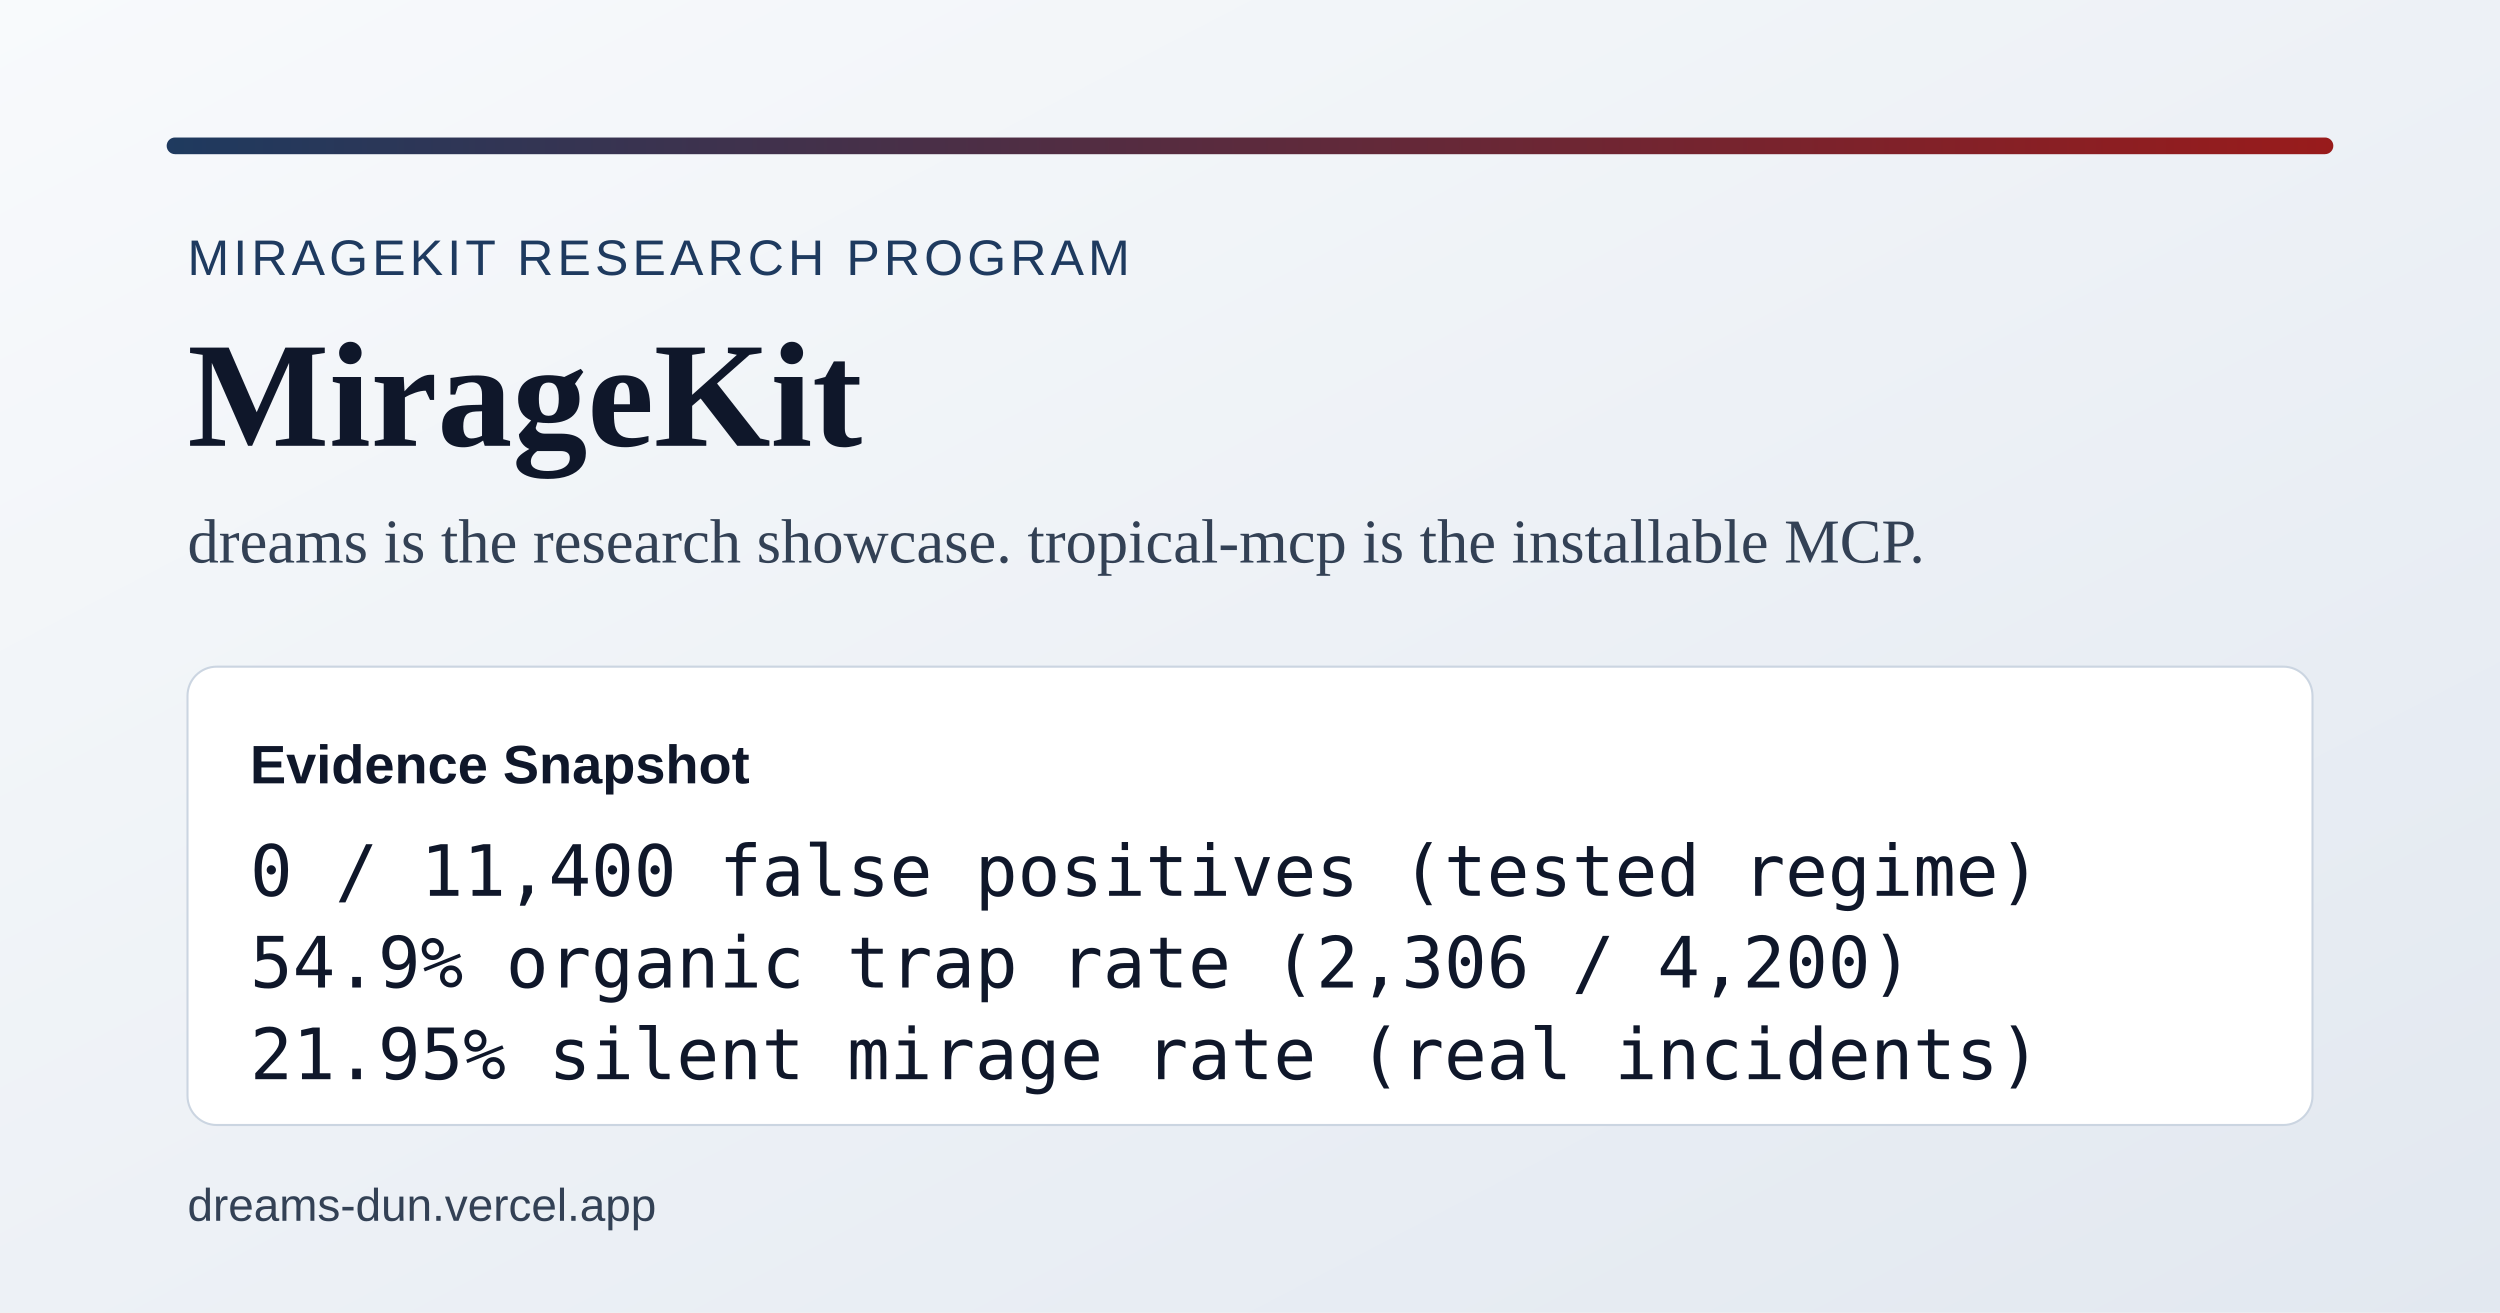
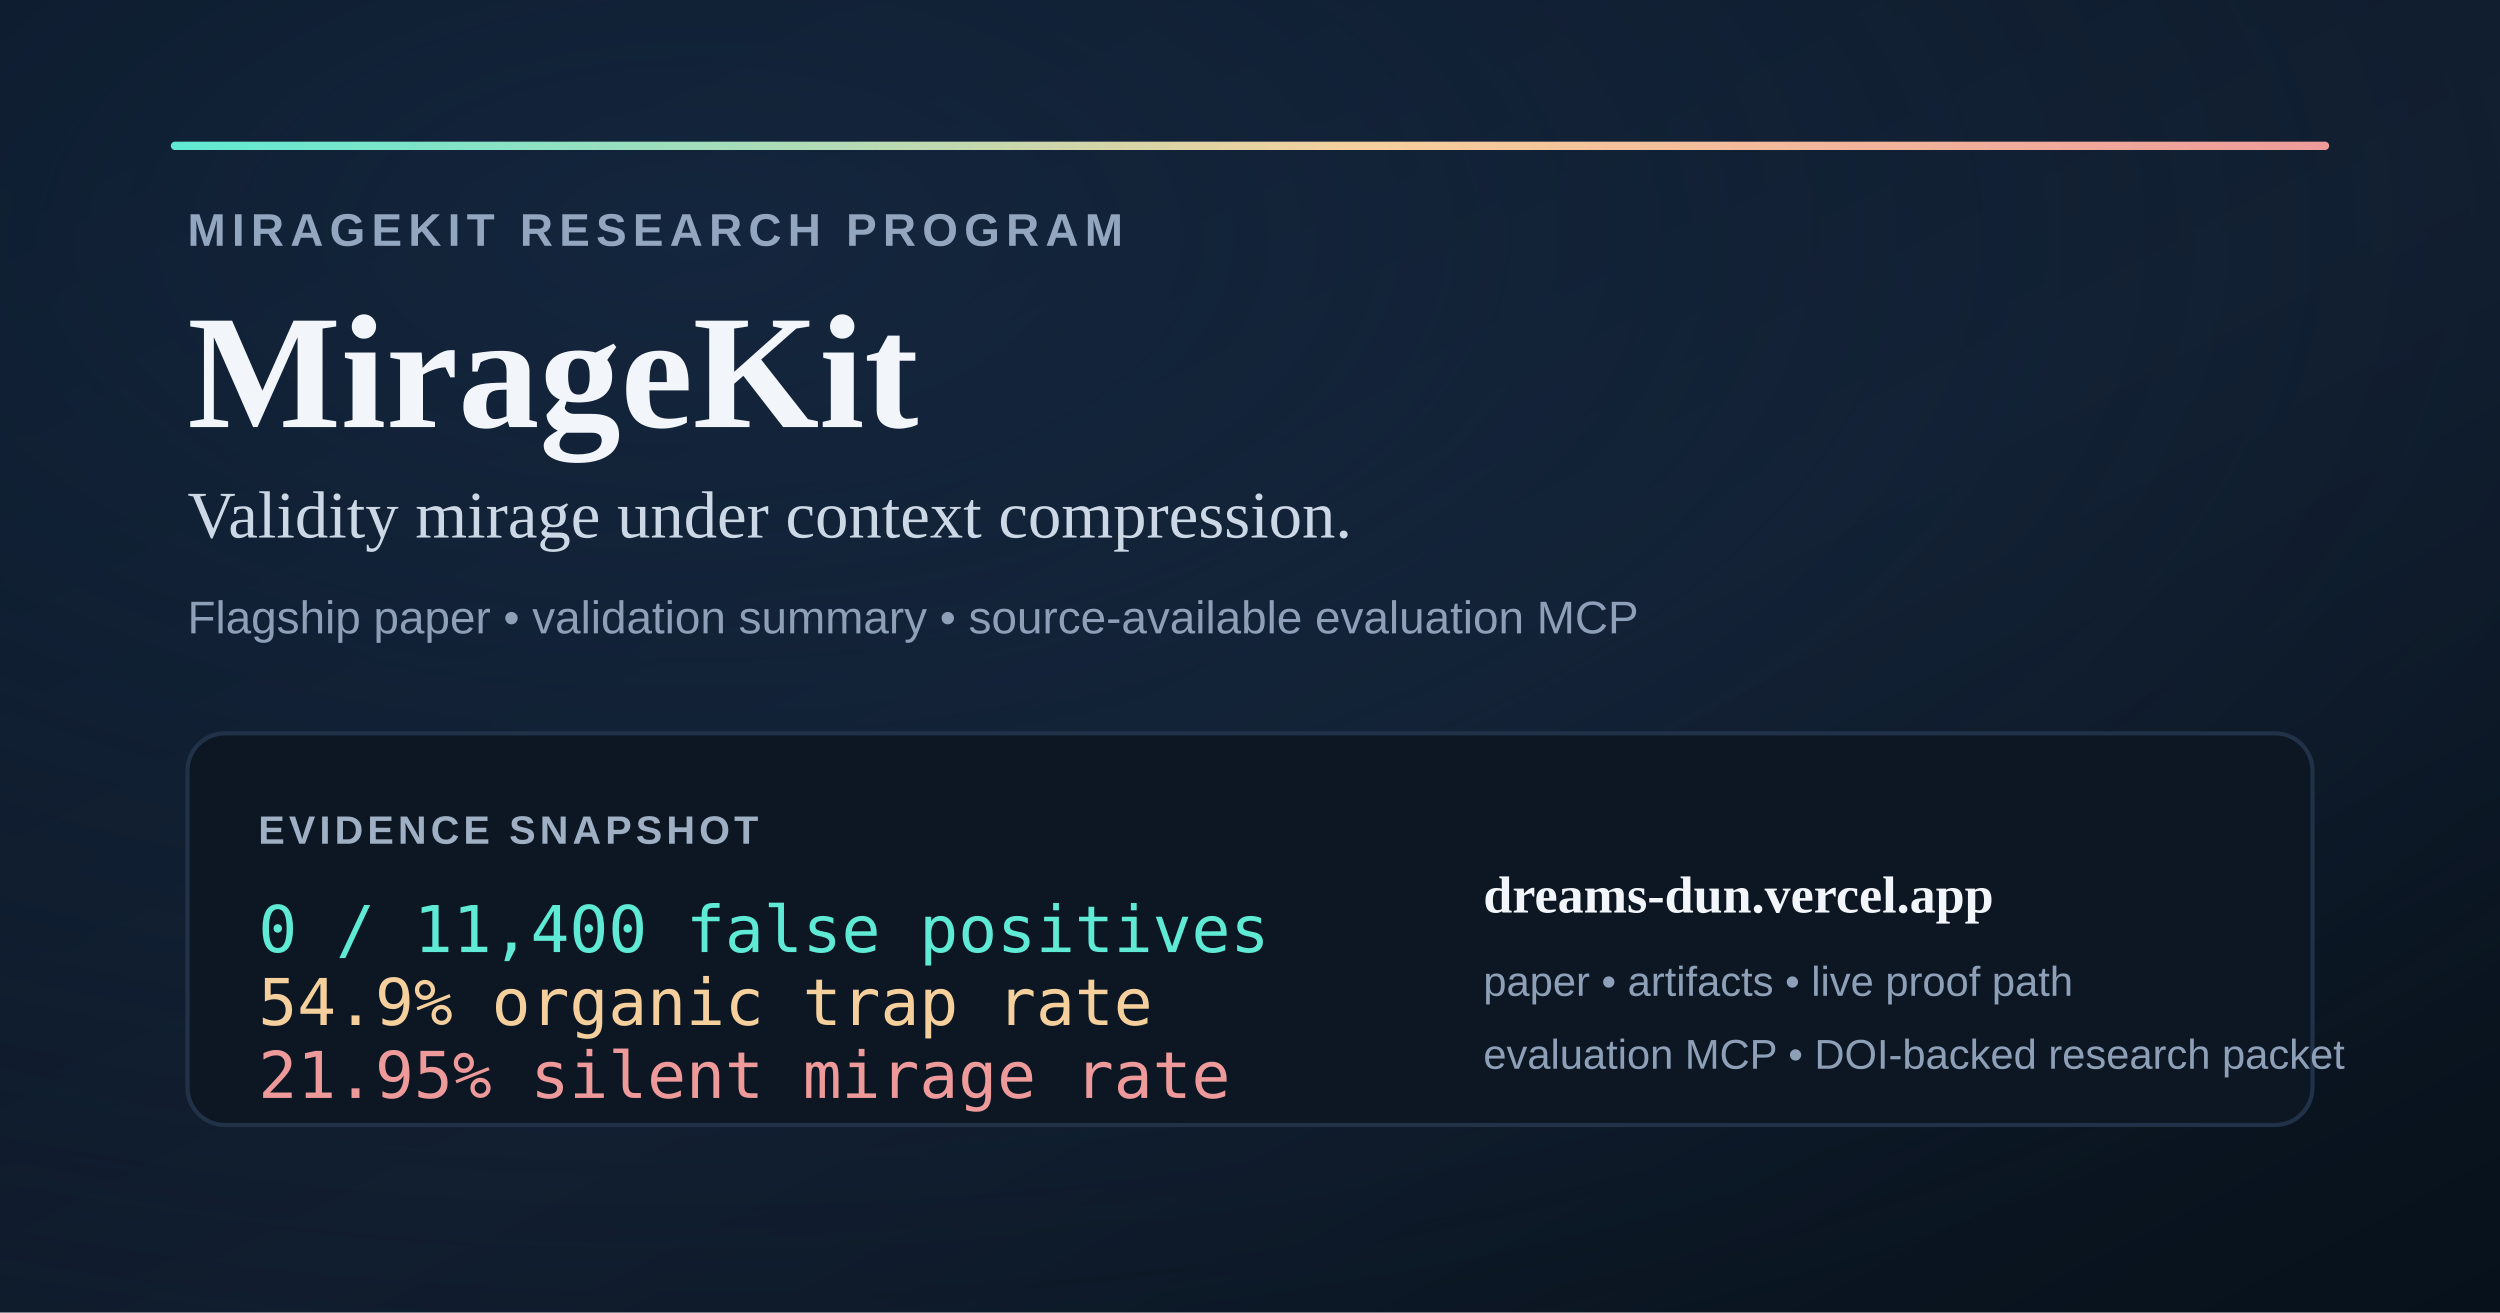
- <svg xmlns="http://www.w3.org/2000/svg" width="1200" height="630" viewBox="0 0 1200 630">
+ <svg xmlns="http://www.w3.org/2000/svg" width="1200" height="630" viewBox="0 0 1200 630" role="img" aria-labelledby="title desc">
  <defs>
    <linearGradient id="bg" x1="0" y1="0" x2="1" y2="1">
-       <stop offset="0%" stop-color="#f8fafc" />
-       <stop offset="100%" stop-color="#e2e8f0" />
+       <stop offset="0%" stop-color="#08111d" />
+       <stop offset="55%" stop-color="#101c2c" />
+       <stop offset="100%" stop-color="#07111b" />
    </linearGradient>
    <linearGradient id="rule" x1="0" y1="0" x2="1" y2="0">
-       <stop offset="0%" stop-color="#1e3a5f" />
-       <stop offset="100%" stop-color="#991b1b" />
+       <stop offset="0%" stop-color="#5eead4" />
+       <stop offset="55%" stop-color="#f5d09d" />
+       <stop offset="100%" stop-color="#ef9a9a" />
    </linearGradient>
+     <radialGradient id="glow" cx="0.28" cy="0.18" r="0.92">
+       <stop offset="0%" stop-color="#1a3251" stop-opacity="0.56" />
+       <stop offset="100%" stop-color="#1a3251" stop-opacity="0" />
+     </radialGradient>
  </defs>
  <rect width="1200" height="630" fill="url(#bg)" />
-   <rect x="80" y="66" width="1040" height="8" rx="4" fill="url(#rule)" />
-   <text x="90" y="132" fill="#1e3a5f" font-family="IBM Plex Sans, Arial, sans-serif" font-size="24" letter-spacing="2">MIRAGEKIT RESEARCH PROGRAM</text>
-   <text x="90" y="214" fill="#0f172a" font-family="Source Serif 4, Georgia, serif" font-size="72" font-weight="700">MirageKit</text>
-   <text x="90" y="270" fill="#334155" font-family="Source Serif 4, Georgia, serif" font-size="30">dreams is the research showcase. tropical-mcp is the installable MCP.</text>
-   <rect x="90" y="320" width="1020" height="220" rx="14" fill="#ffffff" stroke="#cbd5e1" />
-   <text x="120" y="376" fill="#0f172a" font-family="IBM Plex Sans, Arial, sans-serif" font-size="26" font-weight="600">Evidence Snapshot</text>
-   <text x="120" y="430" fill="#0f172a" font-family="JetBrains Mono, monospace" font-size="34">0 / 11,400 false positives (tested regime)</text>
-   <text x="120" y="474" fill="#0f172a" font-family="JetBrains Mono, monospace" font-size="34">54.9% organic trap rate (2,306 / 4,200)</text>
-   <text x="120" y="518" fill="#0f172a" font-family="JetBrains Mono, monospace" font-size="34">21.95% silent mirage rate (real incidents)</text>
-   <text x="90" y="586" fill="#334155" font-family="IBM Plex Sans, Arial, sans-serif" font-size="22">dreams-dun.vercel.app</text>
+   <rect width="1200" height="630" fill="url(#glow)" />
+   <rect x="82" y="68" width="1036" height="4" rx="2" fill="url(#rule)" />
+   <text x="90" y="118" fill="#93a6bf" font-family="IBM Plex Sans, Arial, sans-serif" font-size="22" font-weight="600" letter-spacing="3">MIRAGEKIT RESEARCH PROGRAM</text>
+   <text x="90" y="205" fill="#f2f5f9" font-family="Source Serif 4, Georgia, serif" font-size="78" font-weight="700">MirageKit</text>
+   <text x="90" y="258" fill="#cdd8e6" font-family="Source Serif 4, Georgia, serif" font-size="32">Validity mirage under context compression.</text>
+   <text x="90" y="304" fill="#8ea0b7" font-family="IBM Plex Sans, Arial, sans-serif" font-size="22">Flagship paper • validation summary • source-available evaluation MCP</text>
+   <rect x="90" y="352" width="1020" height="188" rx="18" fill="#0d1724" stroke="#213248" stroke-width="2" />
+   <text x="124" y="405" fill="#9fb0c4" font-family="IBM Plex Sans, Arial, sans-serif" font-size="19" font-weight="600" letter-spacing="2">EVIDENCE SNAPSHOT</text>
+   <text x="124" y="457" fill="#5eead4" font-family="JetBrains Mono, monospace" font-size="31" font-weight="500">0 / 11,400 false positives</text>
+   <text x="124" y="492" fill="#f5d09d" font-family="JetBrains Mono, monospace" font-size="31" font-weight="500">54.9% organic trap rate</text>
+   <text x="124" y="527" fill="#ef9a9a" font-family="JetBrains Mono, monospace" font-size="31" font-weight="500">21.95% silent mirage rate</text>
+   <text x="712" y="438" fill="#f2f5f9" font-family="Source Serif 4, Georgia, serif" font-size="25" font-weight="600">dreams-dun.vercel.app</text>
+   <text x="712" y="478" fill="#8ea0b7" font-family="IBM Plex Sans, Arial, sans-serif" font-size="20">paper • artifacts • live proof path</text>
+   <text x="712" y="513" fill="#8ea0b7" font-family="IBM Plex Sans, Arial, sans-serif" font-size="20">evaluation MCP • DOI-backed research packet</text>
</svg>
